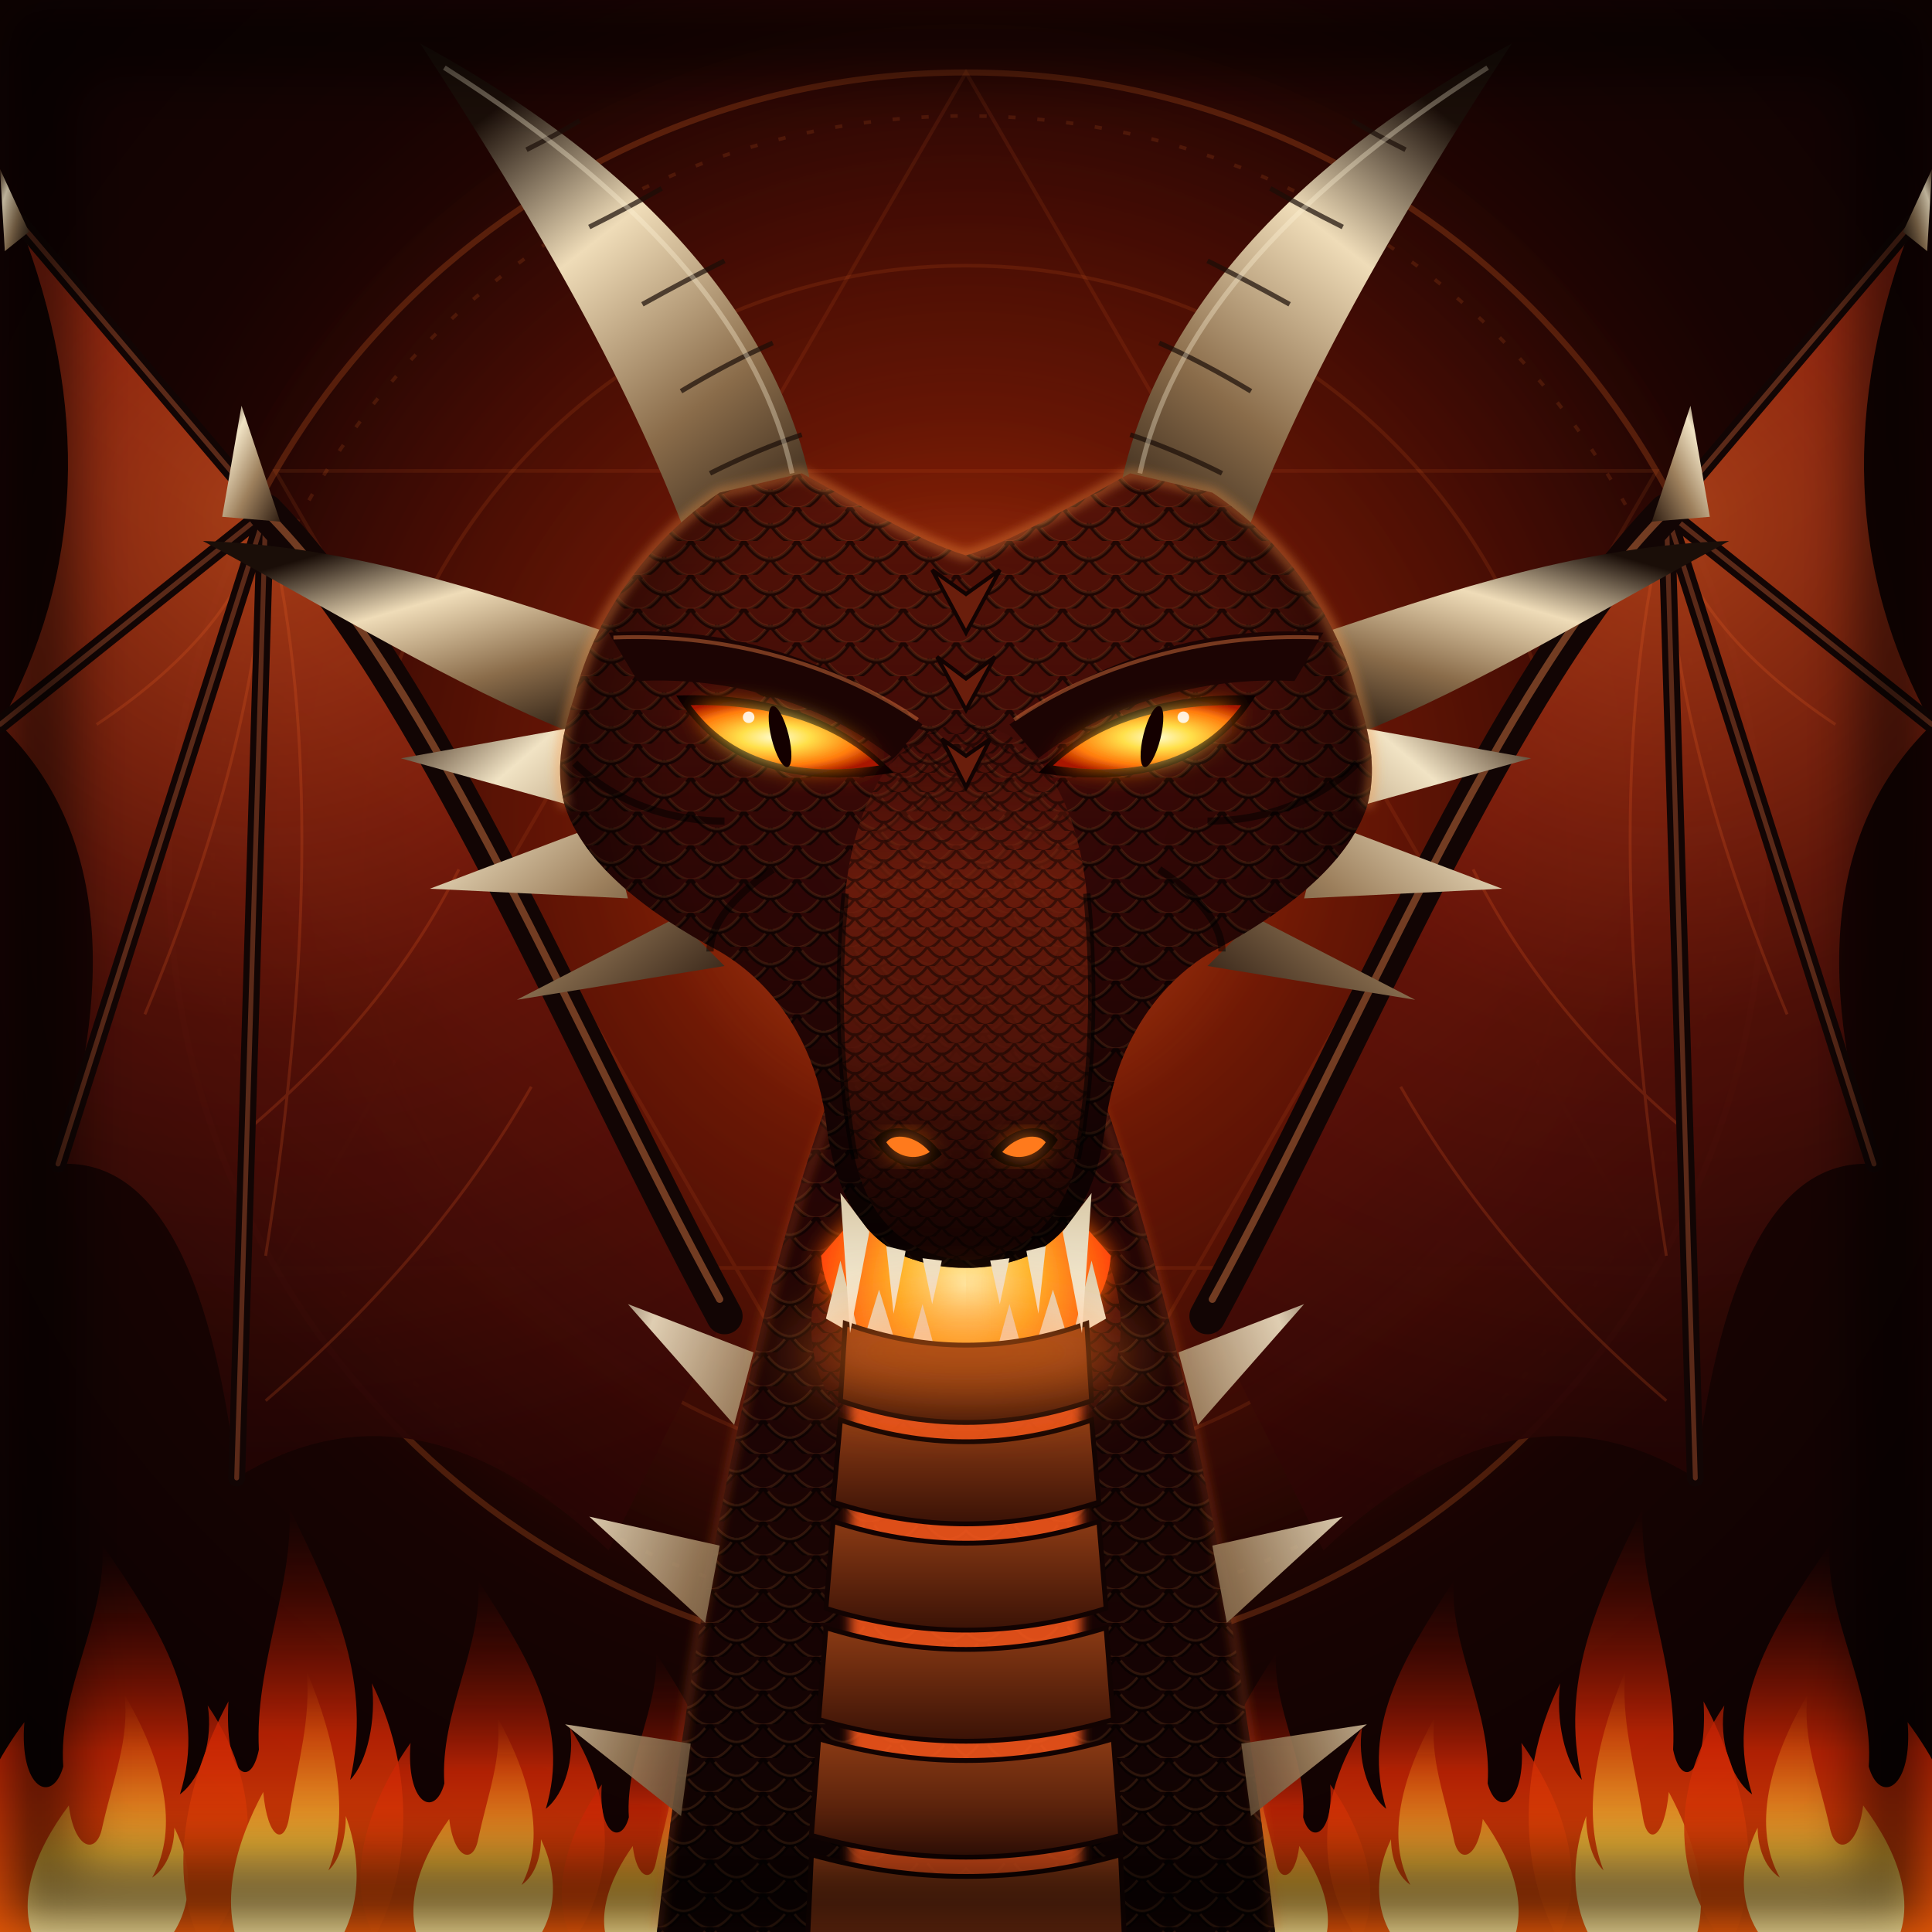
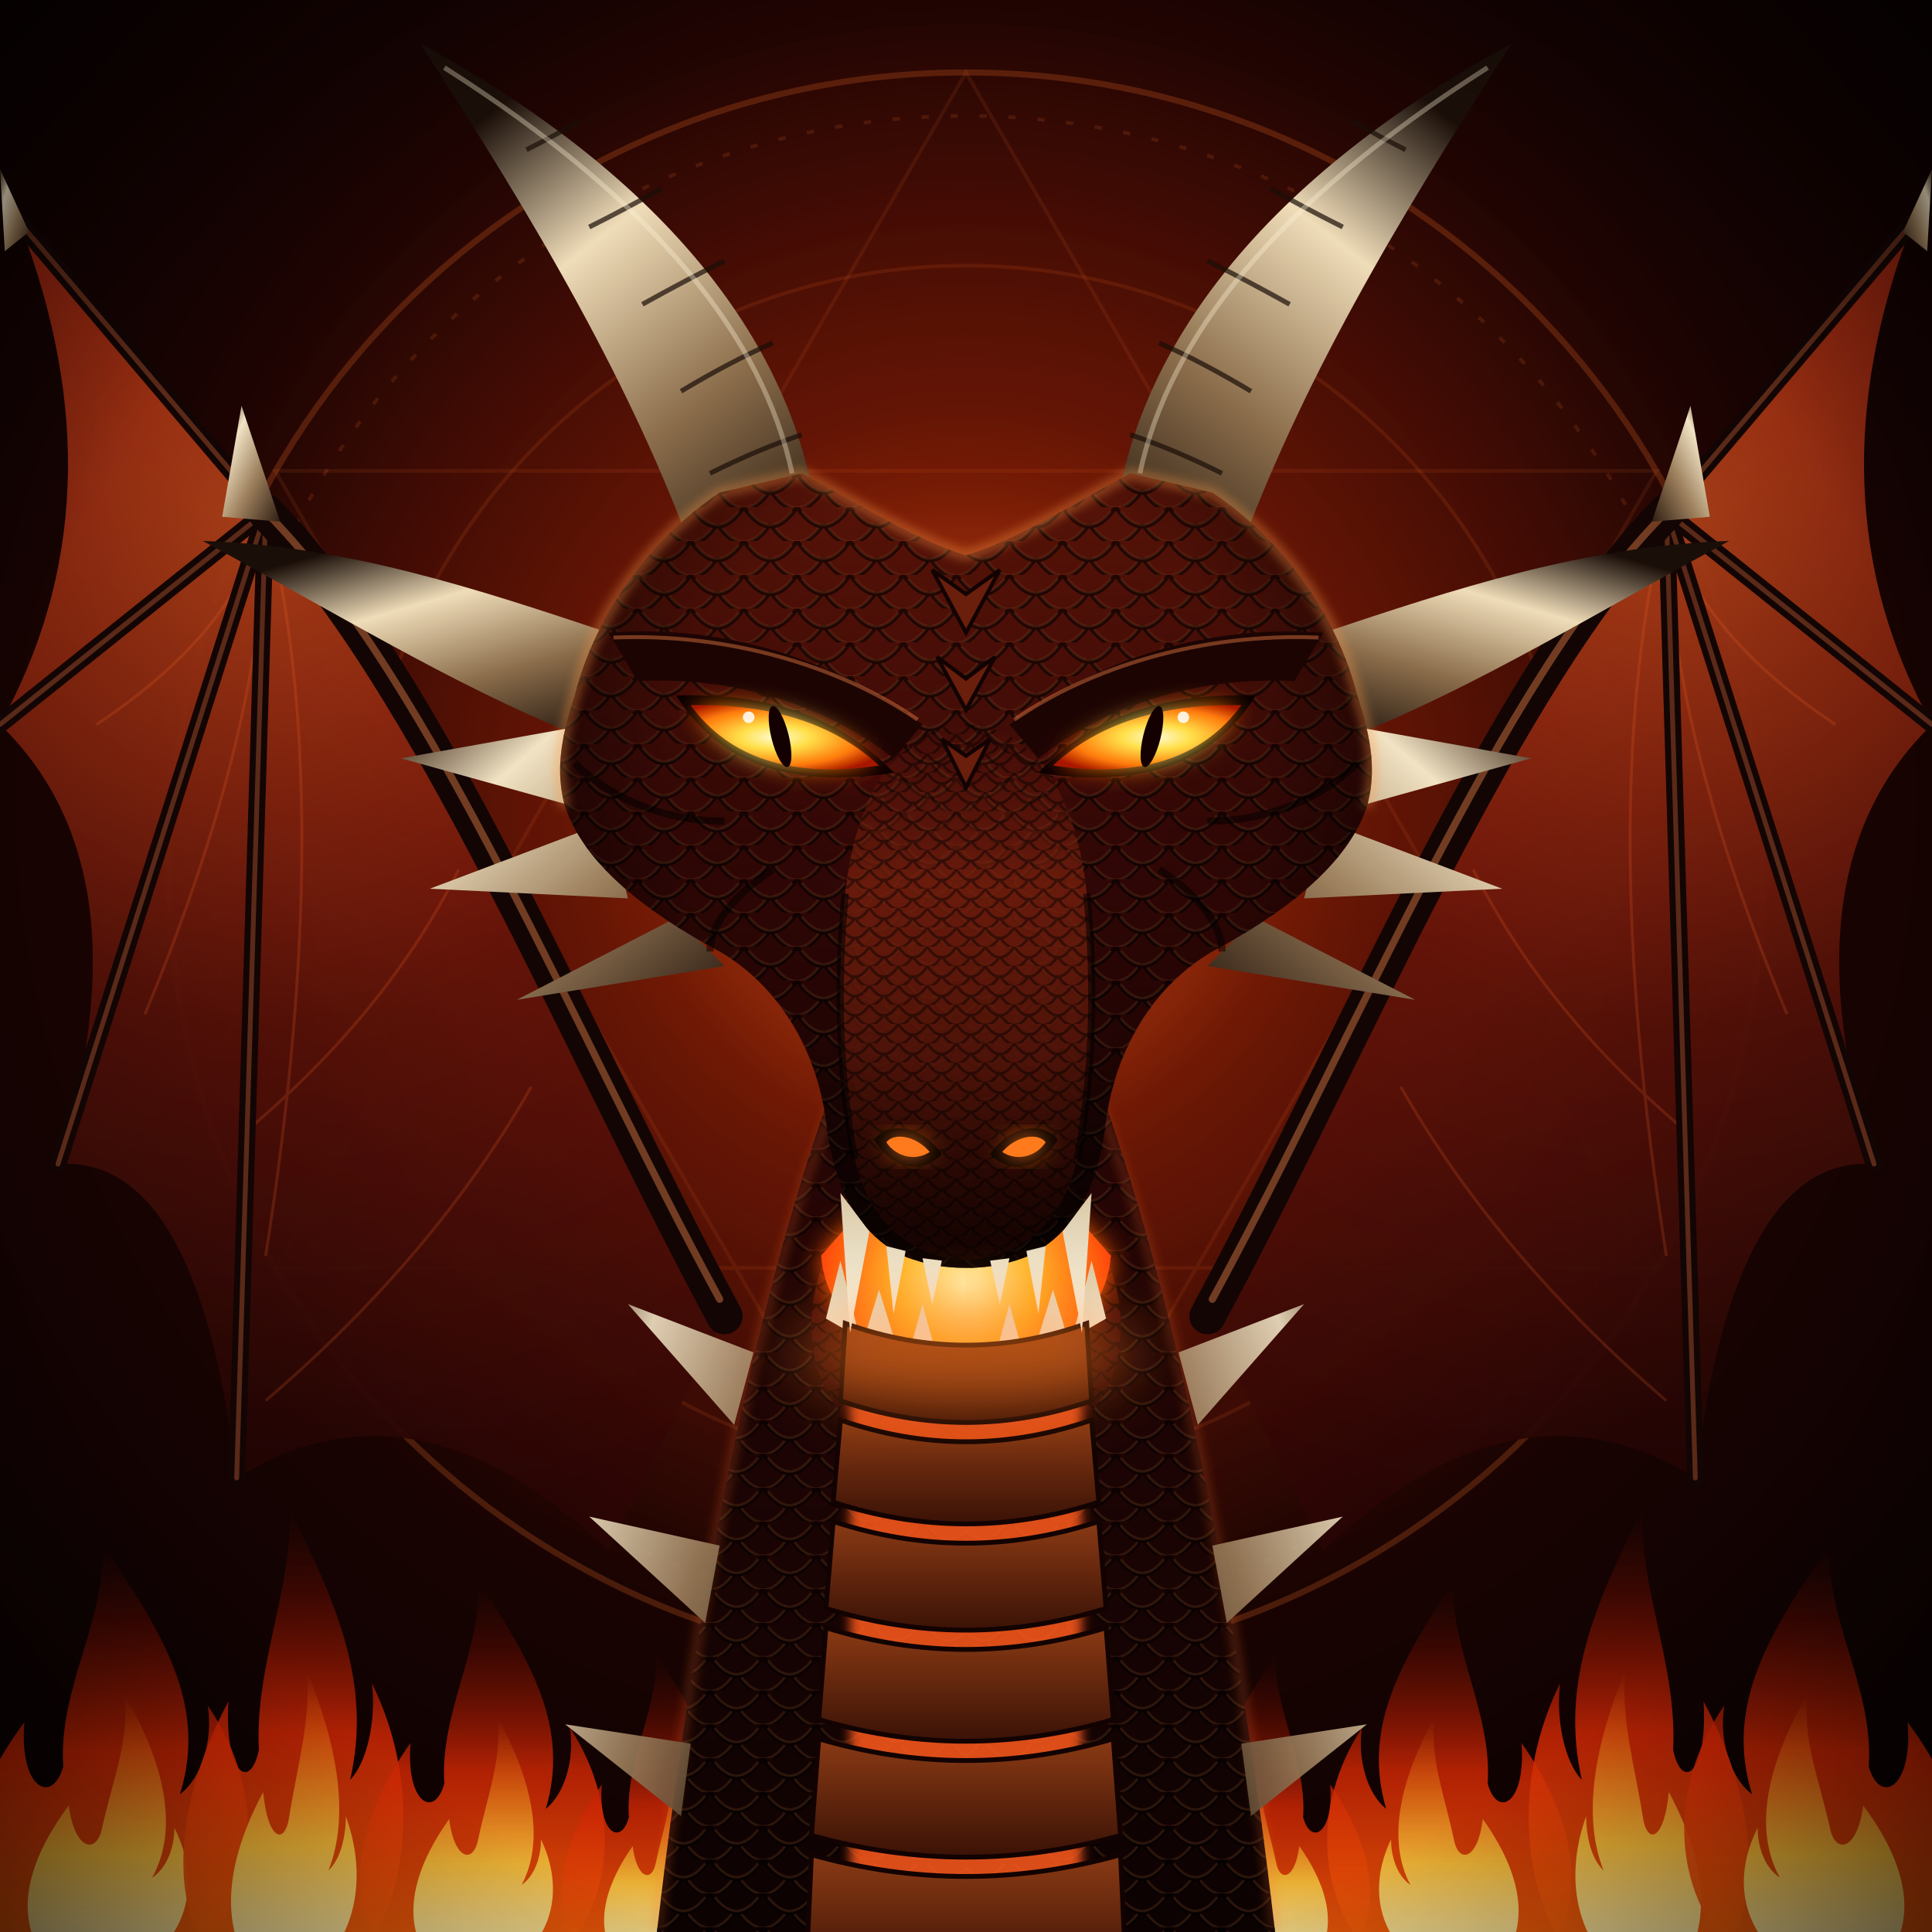
<svg xmlns="http://www.w3.org/2000/svg" viewBox="0 0 800 800">
-   <style>
- .olho{transform-box:fill-box;transform-origin:50% 50%;animation:pisca 7s ease-in-out infinite}
- @keyframes pisca{0%,90%,100%{transform:scaleY(1)}93%{transform:scaleY(.08)}96%{transform:scaleY(1)}}
- .luz{animation:luz 2.8s ease-in-out infinite}
- @keyframes luz{0%,100%{opacity:.6}50%{opacity:1}}
- .fogo{animation:fogo 1.3s ease-in-out infinite alternate}
- @keyframes fogo{from{opacity:.55}to{opacity:1}}
- .chama{transform-box:fill-box;transform-origin:50% 100%;animation:chama 1.1s ease-in-out infinite alternate}
- @keyframes chama{from{transform:scale(.94,.82) skewX(3deg)}to{transform:scale(1.05,1.1) skewX(-3deg)}}
- </style>
  <defs>
+     <radialGradient id="vinheta" cx="400" cy="400" r="566" gradientUnits="userSpaceOnUse">
+       <stop offset=".72" stop-color="#000" stop-opacity="0" />
+       <stop offset="1" stop-color="#000" stop-opacity=".6" />
+     </radialGradient>
    <radialGradient id="fundo" cx="400" cy="330" r="640" gradientUnits="userSpaceOnUse">
      <stop offset="0" stop-color="#8a2006" />
      <stop offset=".25" stop-color="#420a04" />
      <stop offset=".58" stop-color="#170302" />
      <stop offset="1" stop-color="#050101" />
    </radialGradient>
    <radialGradient id="aura" cx="400" cy="340" r="340" gradientUnits="userSpaceOnUse">
      <stop offset="0" stop-color="#ff9a2a" stop-opacity=".6" />
      <stop offset=".4" stop-color="#ff4a0a" stop-opacity=".22" />
      <stop offset="1" stop-color="#ff3a0a" stop-opacity="0" />
    </radialGradient>
    <linearGradient id="membrana" x1="0" y1="0" x2=".4" y2="1">
      <stop offset="0" stop-color="#a3240f" />
      <stop offset=".45" stop-color="#5a0d07" />
      <stop offset="1" stop-color="#1e0303" />
    </linearGradient>
    <radialGradient id="membranaLuz" cx="690" cy="215" r="420" gradientUnits="userSpaceOnUse">
      <stop offset="0" stop-color="#ff7a2a" stop-opacity=".45" />
      <stop offset=".5" stop-color="#ff4a1a" stop-opacity=".12" />
      <stop offset="1" stop-color="#ff4a1a" stop-opacity="0" />
    </radialGradient>
    <linearGradient id="osso" x1="0" y1="1" x2="1" y2="0">
      <stop offset="0" stop-color="#2e1d12" />
      <stop offset=".4" stop-color="#9c7f5c" />
      <stop offset=".75" stop-color="#f1e3c4" />
      <stop offset="1" stop-color="#3a2414" />
    </linearGradient>
    <linearGradient id="chifre" x1="0" y1="1" x2=".6" y2="0">
      <stop offset="0" stop-color="#20140c" />
      <stop offset=".35" stop-color="#8a6c4a" />
      <stop offset=".7" stop-color="#efdcb8" />
      <stop offset="1" stop-color="#1a0e08" />
    </linearGradient>
    <linearGradient id="couro" x1="0" y1="0" x2="0" y2="1">
      <stop offset="0" stop-color="#641609" />
      <stop offset=".45" stop-color="#360806" />
      <stop offset="1" stop-color="#160303" />
    </linearGradient>
    <linearGradient id="pescoco" x1="0" y1="0" x2="0" y2="1">
      <stop offset="0" stop-color="#2a0605" />
      <stop offset="1" stop-color="#0c0202" />
    </linearGradient>
    <linearGradient id="placa" x1="0" y1="0" x2="0" y2="1">
      <stop offset="0" stop-color="#8a3a14" />
      <stop offset="1" stop-color="#3a1206" />
    </linearGradient>
    <linearGradient id="focinho" x1="0" y1="0" x2="0" y2="1">
      <stop offset="0" stop-color="#7a200d" stop-opacity="0" />
      <stop offset=".3" stop-color="#7e220e" stop-opacity=".8" />
      <stop offset="1" stop-color="#3a0a05" stop-opacity=".95" />
    </linearGradient>
    <radialGradient id="sombraRosto" cx="400" cy="320" r="190" gradientUnits="userSpaceOnUse">
      <stop offset="0" stop-color="#000" stop-opacity="0" />
      <stop offset=".65" stop-color="#000" stop-opacity=".12" />
      <stop offset="1" stop-color="#000" stop-opacity=".6" />
    </radialGradient>
    <pattern id="escamas" width="22" height="14" patternUnits="userSpaceOnUse">
      <path d="M0 0Q11 16 22 0M-11 7Q0 23 11 7M11 7Q22 23 33 7" fill="none" stroke="#000" stroke-opacity=".6" stroke-width="1.7" />
      <path d="M2 1.6Q11 13 20 1.6M-9 8.6Q0 20 9 8.6M13 8.6Q22 20 31 8.6" fill="none" stroke="#ff8a4a" stroke-opacity=".16" stroke-width="1" />
    </pattern>
    <pattern id="escamasMiudas" width="12" height="8" patternUnits="userSpaceOnUse">
      <path d="M0 0Q6 9 12 0M-6 4Q0 13 6 4M6 4Q12 13 18 4" fill="none" stroke="#000" stroke-opacity=".55" stroke-width="1.1" />
    </pattern>
    <radialGradient id="olhoCor" cx=".55" cy=".5" r=".62">
      <stop offset="0" stop-color="#fffbd0" />
      <stop offset=".3" stop-color="#ffe04a" />
      <stop offset=".72" stop-color="#ff7a0a" />
      <stop offset="1" stop-color="#a81800" />
    </radialGradient>
    <radialGradient id="bocaCor" cx="400" cy="532" r="80" gradientUnits="userSpaceOnUse">
      <stop offset="0" stop-color="#fff3b0" />
      <stop offset=".35" stop-color="#ffb52a" />
      <stop offset=".75" stop-color="#ff4a0a" />
      <stop offset="1" stop-color="#7a0e02" />
    </radialGradient>
    <linearGradient id="chamaFora" x1="0" y1="1" x2="0" y2="0">
      <stop offset="0" stop-color="#ff6a0a" />
      <stop offset=".5" stop-color="#e02a04" stop-opacity=".85" />
      <stop offset="1" stop-color="#7a0800" stop-opacity="0" />
    </linearGradient>
    <linearGradient id="chamaDentro" x1="0" y1="1" x2="0" y2="0">
      <stop offset="0" stop-color="#fff6c0" />
      <stop offset=".4" stop-color="#ffc23a" />
      <stop offset="1" stop-color="#ff7a0a" stop-opacity="0" />
    </linearGradient>
    <linearGradient id="dente" x1="0" y1="0" x2="0" y2="1">
      <stop offset="0" stop-color="#d9c8a6" />
      <stop offset="1" stop-color="#fffbea" />
    </linearGradient>
    <filter id="brilho" x="-60%" y="-60%" width="220%" height="220%">
      <feGaussianBlur stdDeviation="5" result="b" />
      <feMerge>
        <feMergeNode in="b" />
        <feMergeNode in="SourceGraphic" />
      </feMerge>
    </filter>
    <filter id="borra" x="-50%" y="-50%" width="200%" height="200%">
      <feGaussianBlur stdDeviation="12" />
    </filter>
    <filter id="borraLeve" x="-20%" y="-20%" width="140%" height="140%">
      <feGaussianBlur stdDeviation="2.2" />
    </filter>
    <g id="labareda">
      <path d="M-34 0C-58-26-44-62-26-86C-28-62-16-56-12-70C-14-98 4-124 2-150C24-118 40-92 30-60C38-66 42-80 40-92C62-60 58-22 34 0Z" fill="url(#chamaFora)" />
      <path d="M-18 0C-32-18-22-40-10-56C-8-40 0-38 2-48C6-66 12-80 10-96C24-72 30-48 20-30C26-34 28-42 28-48C38-28 32-10 18 0Z" fill="url(#chamaDentro)" />
    </g>
    <path id="cabeca" d="M400 230C420 224 446 208 468 196L502 204C532 224 554 256 562 288C568 306 570 320 566 334C558 358 532 378 502 394C478 408 462 434 458 464C455 490 446 510 426 520C416 524 408 525 400 525C392 525 384 524 374 520C354 510 345 490 342 464C338 434 322 408 298 394C268 378 242 358 234 334C230 320 232 306 238 288C246 256 268 224 298 204L332 196C354 208 380 224 400 230Z" />
    <path id="focinhoForma" d="M400 300C428 300 446 330 450 370C454 410 452 450 446 480C440 506 424 520 400 522C376 520 360 506 354 480C348 450 346 410 350 370C354 330 372 300 400 300Z" />
    <g id="lado">
      <path d="M500 545C562 430 622 282 690 212L792 92Q748 206 800 300Q738 360 776 482Q718 478 702 612Q628 566 548 642Z" fill="url(#membrana)" opacity=".95" />
      <path d="M500 545C562 430 622 282 690 212L792 92Q748 206 800 300Q738 360 776 482Q718 478 702 612Q628 566 548 642Z" fill="url(#membranaLuz)" />
      <g fill="none" stroke="#ff6a2a" stroke-opacity=".18" stroke-width="1.2">
        <path d="M690 212Q700 260 760 300M690 212Q690 300 740 420M690 212Q660 330 690 520M610 360Q640 420 700 470M580 450Q620 520 690 580" />
      </g>
      <g fill="none" stroke-linecap="round">
        <path d="M690 212L792 92M690 212L800 300M690 212L776 482M690 212L702 612" stroke="#120504" stroke-width="7" />
        <path d="M690 212L792 92M690 212L800 300M690 212L776 482M690 212L702 612" stroke="#7a3a22" stroke-width="2" stroke-opacity=".7" />
        <path d="M500 545C562 430 622 282 690 212" stroke="#120504" stroke-width="15" />
        <path d="M502 538C562 428 620 284 688 214" stroke="#8a4a2a" stroke-width="3" stroke-opacity=".8" />
      </g>
      <path d="M684 216L700 168L708 214Z" fill="url(#osso)" />
      <path d="M788 96L800 70L798 104Z" fill="url(#osso)" />
      <path d="M400 436H450C490 540 514 680 528 800H400Z" fill="url(#pescoco)" />
      <path d="M400 436H450C490 540 514 680 528 800H400Z" fill="url(#escamas)" opacity=".9" />
      <path d="M452 450C490 540 514 680 528 800" fill="none" stroke="#ff6a2a" stroke-opacity=".35" stroke-width="2.5" filter="url(#borraLeve)" />
      <path d="M488 560L540 540L496 590ZM502 640L556 628L508 672ZM514 722L566 714L518 752Z" fill="url(#osso)" opacity=".9" />
      <path d="M462 214C470 150 516 78 626 18C578 92 538 160 512 232Z" fill="url(#chifre)" />
      <g fill="none" stroke="#1a0e08" stroke-opacity=".7" stroke-width="2">
        <path d="M468 180Q486 186 506 196M480 142Q498 150 518 162M500 108Q516 116 534 126M526 78Q540 86 556 94M560 50Q570 56 582 62" />
      </g>
      <path d="M472 196C484 140 528 84 616 28" fill="none" stroke="#fff4d8" stroke-opacity=".35" stroke-width="2" />
      <path d="M548 262C602 244 656 226 716 224C664 252 612 284 562 304Z" fill="url(#chifre)" />
      <path d="M556 300L634 314L562 334ZM548 340L622 368L540 372ZM520 380L586 414L500 400Z" fill="url(#osso)" />
      <path d="M400 528L456 516C468 540 466 566 454 582C440 598 422 604 400 606Z" fill="url(#couro)" />
      <path d="M400 528L456 516C468 540 466 566 454 582C440 598 422 604 400 606Z" fill="url(#escamasMiudas)" />
-       <path class="fogo" d="M400 512L446 504L460 520C458 542 444 558 400 564Z" fill="url(#bocaCor)" filter="url(#brilho)" />
+       <path d="M400 512L446 504L460 520C458 542 444 558 400 564Z" fill="url(#bocaCor)" filter="url(#brilho)" />
      <path d="M412 562L418 540L424 562ZM428 560L436 534L443 557ZM444 554L452 522L458 546Z" fill="url(#dente)" />
    </g>
    <g id="rosto">
      <path d="M440 510L452 494L448 552ZM425 518L433 516L430 544ZM410 522L418 521L414 540Z" fill="url(#dente)" />
      <path d="M500 340C526 340 548 330 562 316M480 360C498 372 506 384 506 394" fill="none" stroke="#000" stroke-opacity=".5" stroke-width="3" />
      <path d="M418 300C450 276 496 258 548 262L536 282C496 280 458 292 430 314Z" fill="#1c0403" />
      <path d="M420 298C452 276 498 262 546 264" fill="none" stroke="#ff8a4a" stroke-opacity=".4" stroke-width="1.6" />
      <path d="M430 320Q462 286 520 288Q494 330 430 320Z" fill="#060000" />
-       <g class="olho">
-         <path class="luz" d="M436 317Q464 291 514 292Q490 325 436 317Z" fill="url(#olhoCor)" filter="url(#brilho)" />
+       <g>
+         <path d="M436 317Q464 291 514 292Q490 325 436 317Z" fill="url(#olhoCor)" filter="url(#brilho)" />
        <ellipse cx="477" cy="305" rx="3.6" ry="13" fill="#140000" transform="rotate(14 477 305)" />
        <circle cx="490" cy="297" r="2.4" fill="#fff" opacity=".85" />
      </g>
      <path d="M410 478C418 466 432 464 438 472C432 482 420 488 410 478Z" fill="#050000" />
-       <path class="fogo" d="M415 477C421 470 430 469 433 473C429 479 421 481 415 477Z" fill="#ff7a1a" filter="url(#brilho)" />
+       <path d="M415 477C421 470 430 469 433 473C429 479 421 481 415 477Z" fill="#ff7a1a" filter="url(#brilho)" />
    </g>
  </defs>
  <rect width="800" height="800" fill="url(#fundo)" />
  <g fill="none" stroke="#ff7a2a">
    <circle cx="400" cy="360" r="330" stroke-opacity=".22" stroke-width="2.5" />
    <circle cx="400" cy="360" r="312" stroke-opacity=".14" stroke-width="1.5" stroke-dasharray="3 9" />
    <circle cx="400" cy="360" r="250" stroke-opacity=".12" stroke-width="1.5" />
    <path d="M400 30L686 525H114Z M400 690L114 195H686Z" stroke-opacity=".1" stroke-width="1.5" />
  </g>
  <circle cx="400" cy="350" r="340" fill="url(#aura)" />
  <g opacity=".9">
    <g transform="translate(40 812) scale(1.15)">
-       <use class="chama" style="animation-delay:-.2s" href="#labareda" />
+       <use href="#labareda" />
    </g>
    <g transform="translate(118 812) scale(.9 1.25)">
-       <use class="chama" style="animation-delay:-.75s" href="#labareda" />
+       <use href="#labareda" />
    </g>
    <g transform="translate(196 812) scale(1 1.05)">
-       <use class="chama" style="animation-delay:-.4s" href="#labareda" />
+       <use href="#labareda" />
    </g>
    <g transform="translate(270 812) scale(.8 .85)">
-       <use class="chama" style="animation-delay:-1s" href="#labareda" />
+       <use href="#labareda" />
    </g>
    <g transform="translate(530 812) scale(-.8 .85)">
-       <use class="chama" style="animation-delay:-.55s" href="#labareda" />
+       <use href="#labareda" />
    </g>
    <g transform="translate(604 812) scale(-1 1.05)">
-       <use class="chama" style="animation-delay:-.15s" href="#labareda" />
+       <use href="#labareda" />
    </g>
    <g transform="translate(682 812) scale(-.9 1.25)">
-       <use class="chama" style="animation-delay:-.9s" href="#labareda" />
+       <use href="#labareda" />
    </g>
    <g transform="translate(760 812) scale(-1.15 1.15)">
-       <use class="chama" style="animation-delay:-.35s" href="#labareda" />
+       <use href="#labareda" />
    </g>
  </g>
  <use href="#lado" />
  <use href="#lado" transform="matrix(-1 0 0 1 800 0)" />
-   <path class="luz" d="M352 560H448V800H352Z" fill="#ff5a1a" opacity=".85" filter="url(#borraLeve)" />
+   <path d="M352 560H448V800H352Z" fill="#ff5a1a" opacity=".85" filter="url(#borraLeve)" />
  <g fill="url(#placa)" stroke="#120302" stroke-width="2">
    <path d="M350 548Q400 566 450 548L452 580Q400 598 348 580Z" />
    <path d="M348 588Q400 606 452 588L455 622Q400 640 345 622Z" />
    <path d="M345 630Q400 648 455 630L458 666Q400 684 342 666Z" />
    <path d="M342 674Q400 692 458 674L461 712Q400 730 339 712Z" />
    <path d="M339 720Q400 738 461 720L464 760Q400 778 336 760Z" />
    <path d="M336 768Q400 786 464 768L466 812Q400 830 334 812Z" />
  </g>
  <use href="#cabeca" fill="url(#couro)" />
  <use href="#cabeca" fill="url(#escamas)" />
  <use href="#focinhoForma" fill="url(#focinho)" />
  <use href="#focinhoForma" fill="url(#escamasMiudas)" opacity=".8" />
  <path d="M450 370C454 410 452 450 446 480M350 370C346 410 348 450 354 480" fill="none" stroke="#000" stroke-opacity=".55" stroke-width="3" />
  <use href="#cabeca" fill="url(#sombraRosto)" />
  <path d="M234 334C230 320 232 306 238 288C246 256 268 224 298 204L332 196C354 208 380 224 400 230C420 224 446 208 468 196L502 204C532 224 554 256 562 288C568 306 570 320 566 334" fill="none" stroke="#ff9a4a" stroke-opacity=".55" stroke-width="3" filter="url(#borraLeve)" />
  <g fill="#6a1e0c" stroke="#120302" stroke-width="1.6">
    <path d="M386 236L400 262L414 236L400 246Z" />
    <path d="M388 272L400 294L412 272L400 281Z" />
    <path d="M390 306L400 326L410 306L400 313Z" />
  </g>
  <use href="#rosto" />
  <use href="#rosto" transform="matrix(-1 0 0 1 800 0)" />
-   <ellipse class="fogo" cx="400" cy="560" rx="70" ry="22" fill="#ff7a1a" opacity=".45" filter="url(#borra)" />
-   <rect width="800" height="800" fill="none" stroke="#000" stroke-opacity=".55" stroke-width="60" filter="url(#borra)" />
+   <ellipse cx="400" cy="560" rx="70" ry="22" fill="#ff7a1a" opacity=".45" filter="url(#borra)" />
+   <rect width="800" height="800" fill="url(#vinheta)" />
</svg>
